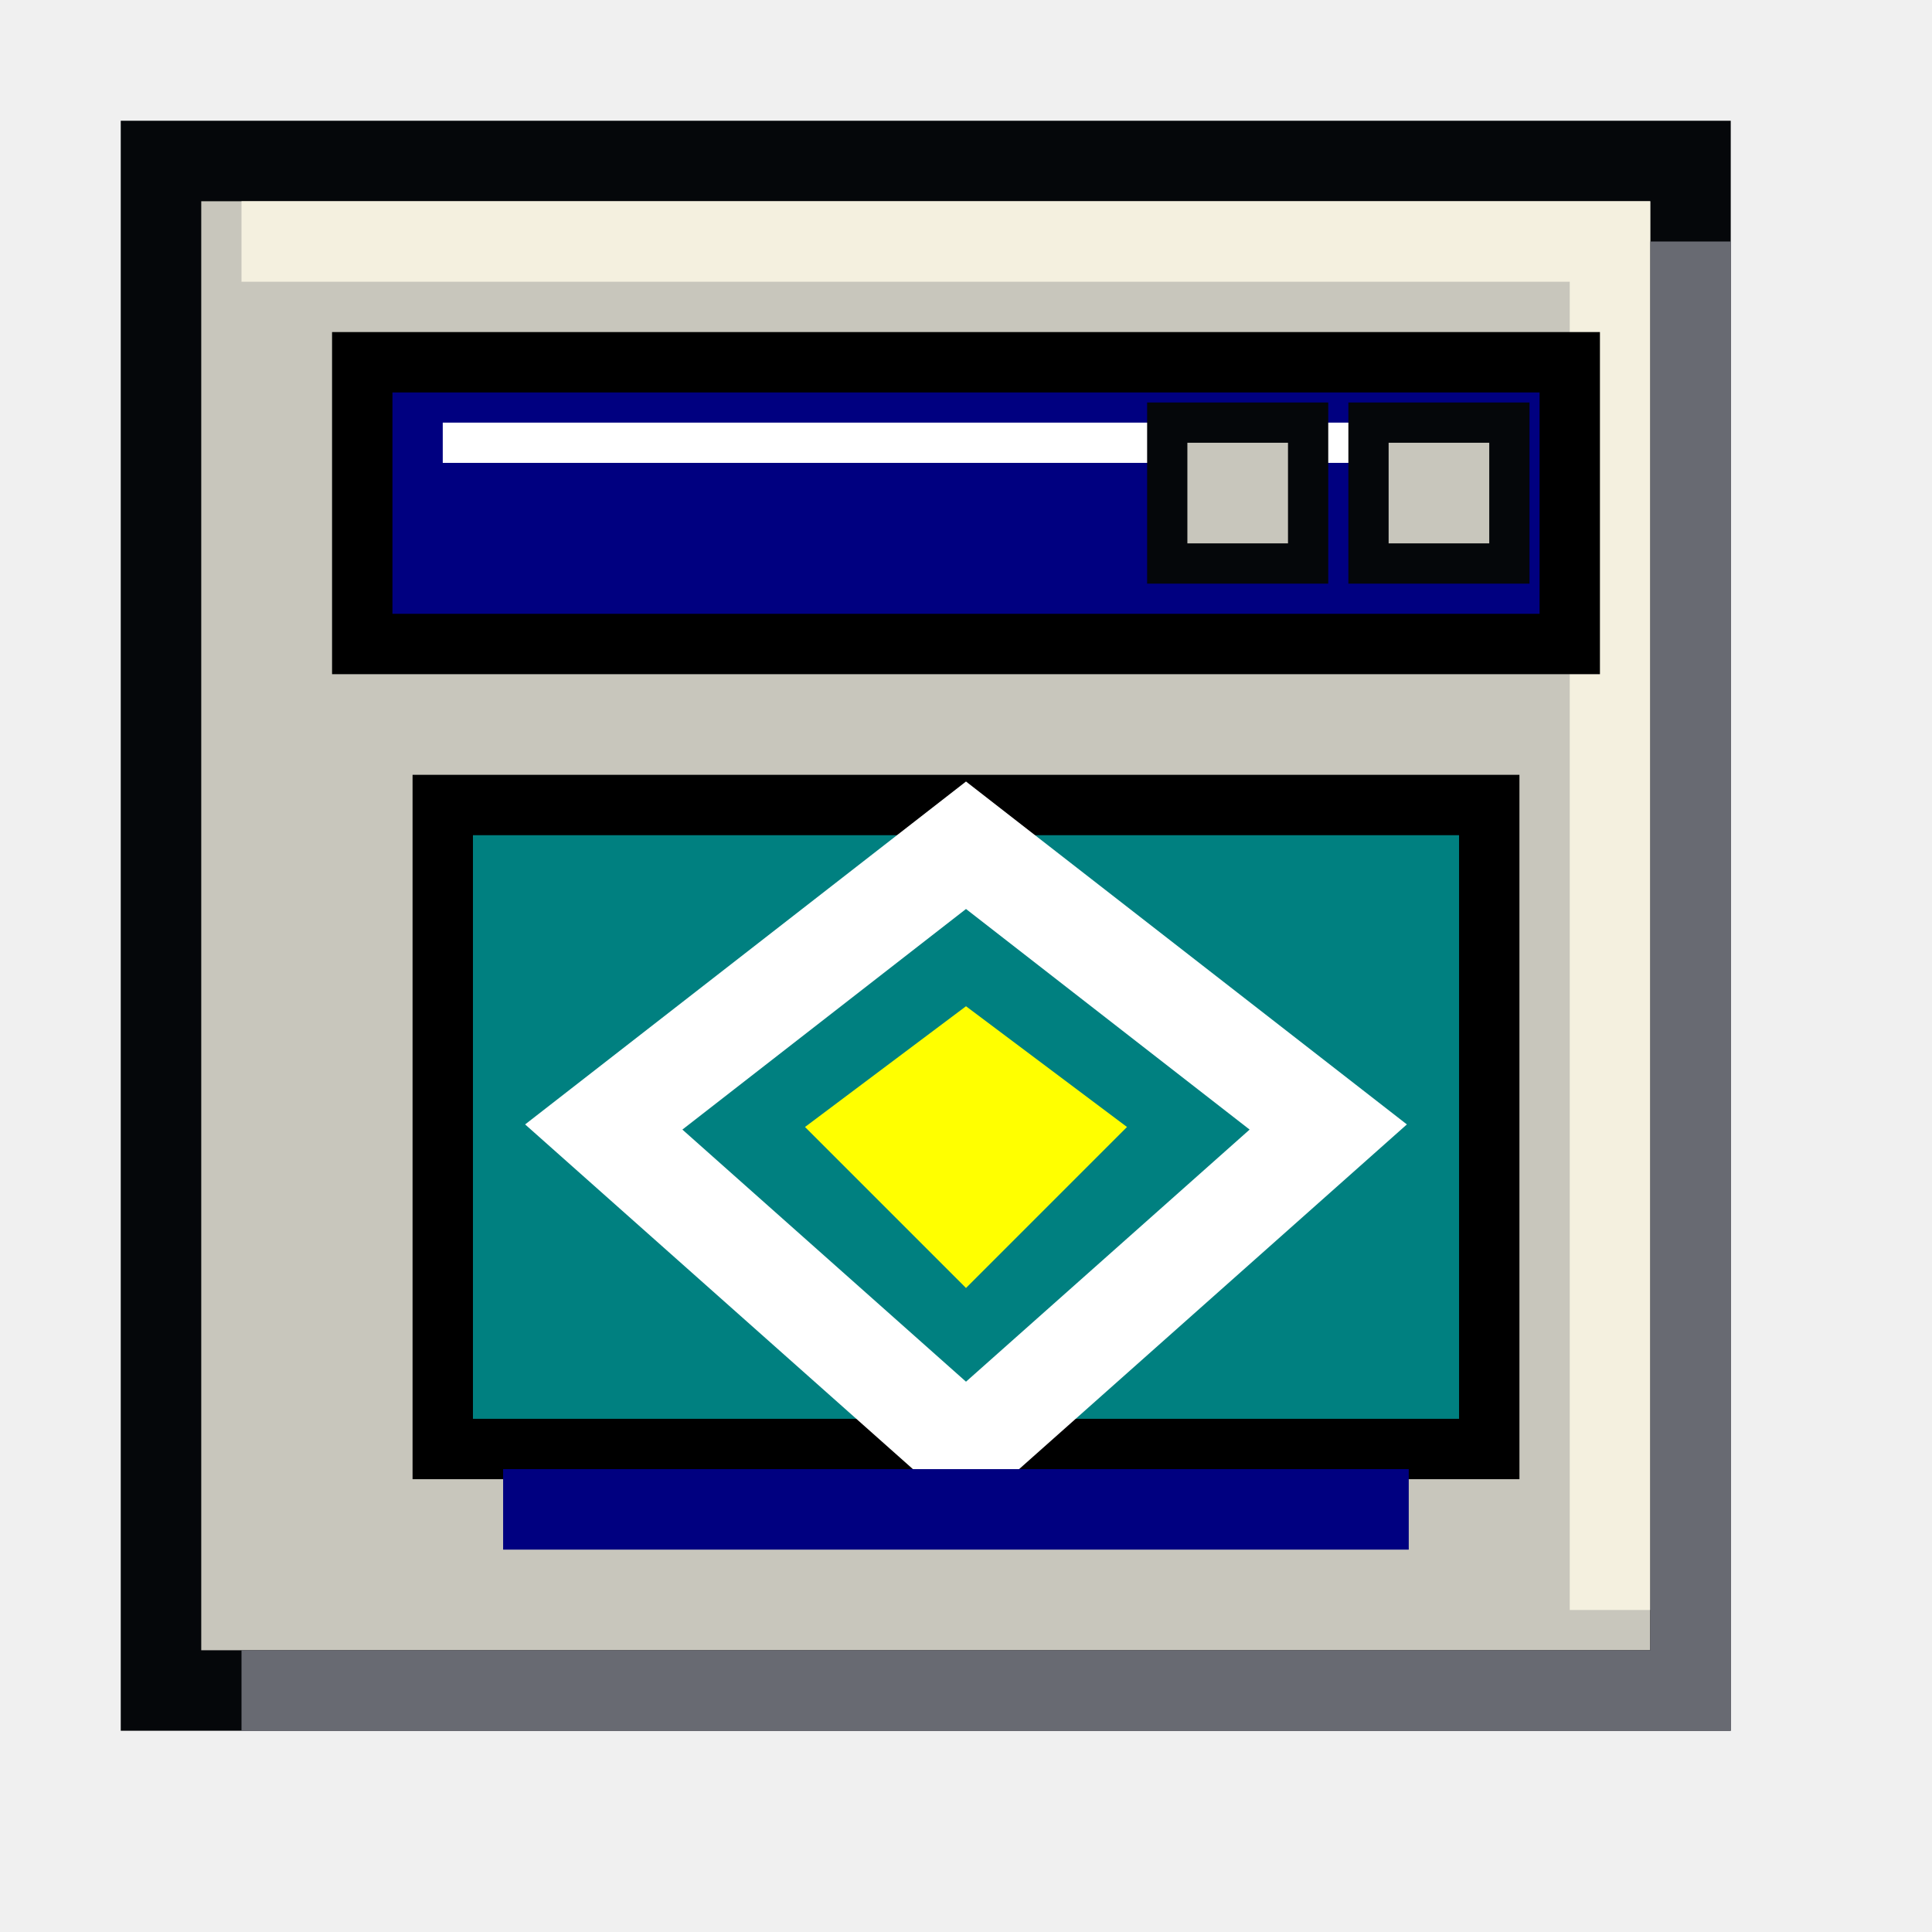
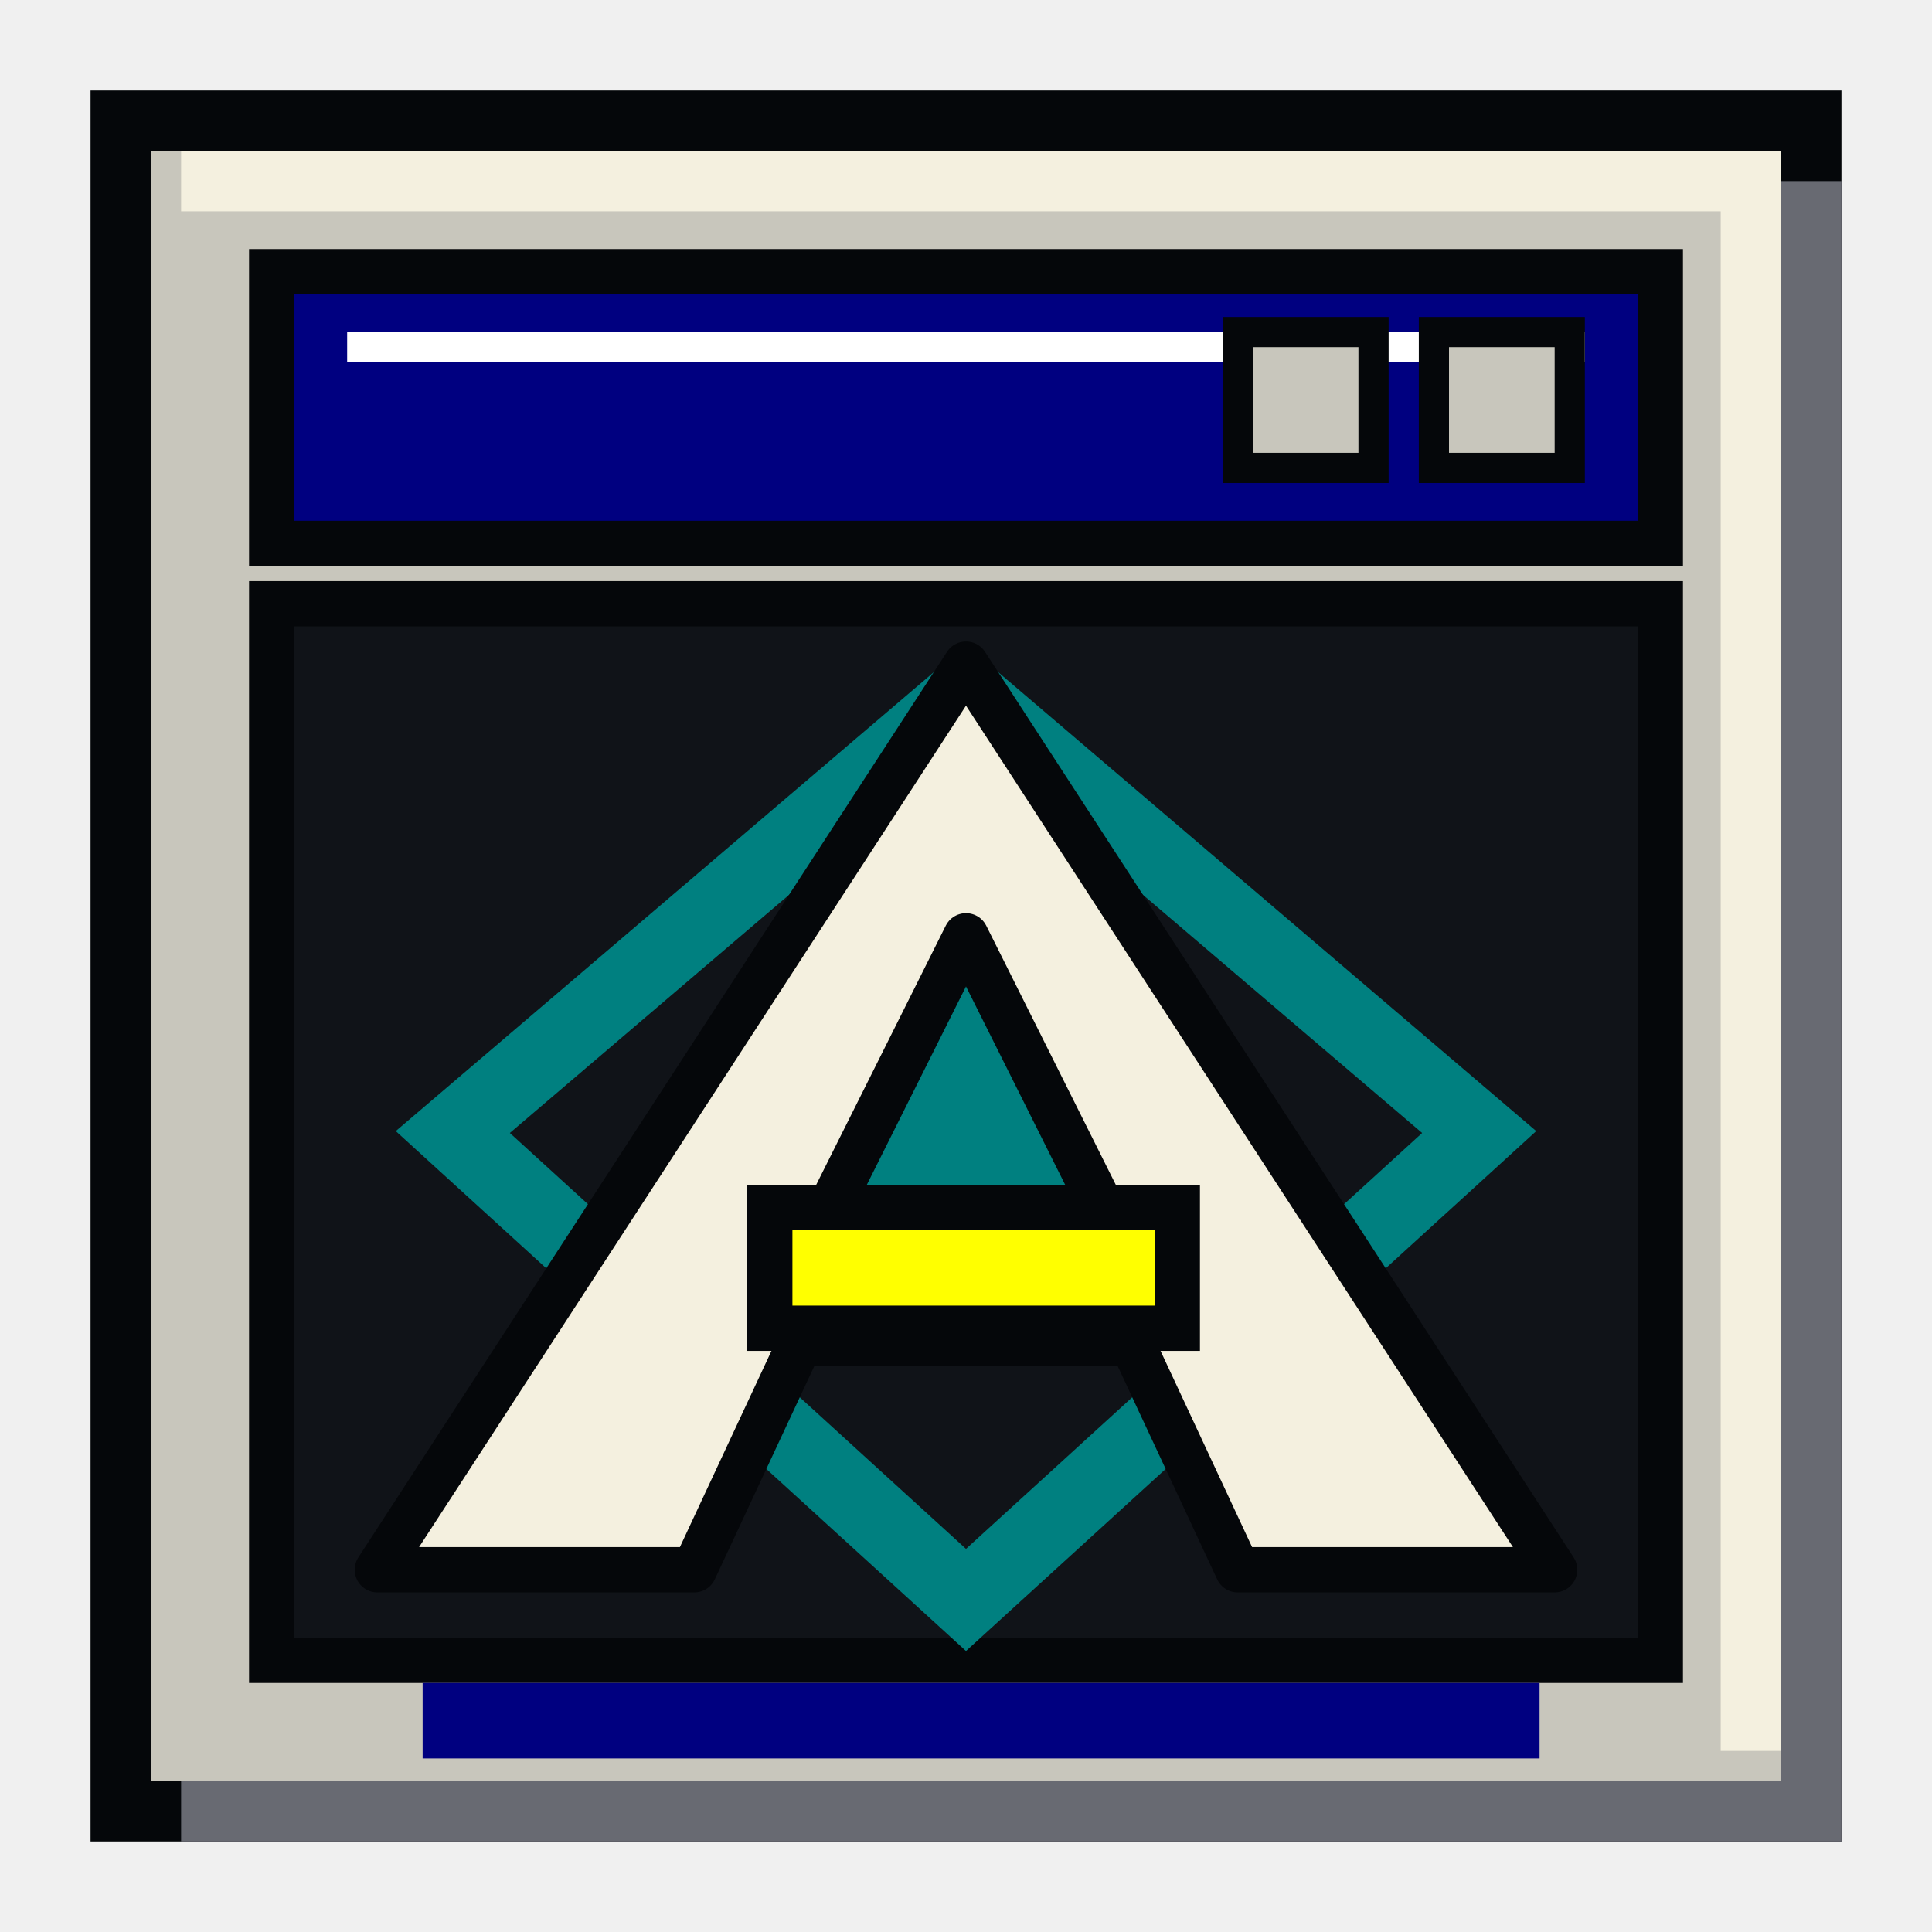
- <svg xmlns="http://www.w3.org/2000/svg" width="96" height="96" viewBox="0 0 96 96" role="img" aria-label="Aptura OS">
-   <rect x="8" y="8" width="76" height="76" fill="#c8c6bc" stroke="#05070a" stroke-width="4" />
-   <path d="M12 12H80V80" fill="none" stroke="#f4f0df" stroke-width="4" />
-   <path d="M84 12V84H12" fill="none" stroke="#686a72" stroke-width="4" />
-   <rect x="18" y="18" width="60" height="14" fill="#000080" stroke="#000000" stroke-width="3" />
-   <path d="M22 22H74" stroke="#ffffff" stroke-width="2" />
+ <svg xmlns="http://www.w3.org/2000/svg" width="128" height="128" viewBox="0 0 128 128" role="img" aria-label="Aptura OS logo">
+   <rect x="8" y="8" width="112" height="112" fill="#c8c6bc" stroke="#05070a" stroke-width="4" />
+   <path d="M12 12H116V116" fill="none" stroke="#f4f0df" stroke-width="4" />
+   <path d="M120 12V120H12" fill="none" stroke="#686a72" stroke-width="4" />
+   <rect x="18" y="18" width="92" height="18" fill="#000080" stroke="#05070a" stroke-width="3" />
+   <path d="M23 23H105" stroke="#ffffff" stroke-width="2" />
  <g fill="#c8c6bc" stroke="#05070a" stroke-width="2">
-     <rect x="58" y="21" width="7" height="7" />
-     <rect x="68" y="21" width="7" height="7" />
+     <rect x="82" y="22" width="9" height="9" />
+     <rect x="95" y="22" width="9" height="9" />
  </g>
-   <rect x="22" y="40" width="52" height="32" fill="#008080" stroke="#000000" stroke-width="3" />
-   <path d="M48 42L66 56L48 72L30 56Z" fill="none" stroke="#ffffff" stroke-width="5" />
-   <path d="M48 50L56 56L48 64L40 56Z" fill="#ffff00" />
-   <path d="M25 75H70" stroke="#000080" stroke-width="4" />
+   <rect x="18" y="40" width="92" height="70" fill="#101318" stroke="#05070a" stroke-width="3" />
+   <path d="M64 46L98 75L64 106L30 75Z" fill="none" stroke="#008080" stroke-width="5" />
+   <path d="M64 44L103 104H82L75 89H53L46 104H25Z" fill="#f4f0df" stroke="#05070a" stroke-width="3" stroke-linejoin="round" />
+   <path d="M64 62L73 80H55Z" fill="#008080" stroke="#05070a" stroke-width="3" stroke-linejoin="round" />
+   <rect x="51" y="80" width="27" height="8" fill="#ffff00" stroke="#05070a" stroke-width="3" />
+   <path d="M28 114H102" stroke="#000080" stroke-width="5" />
</svg>
